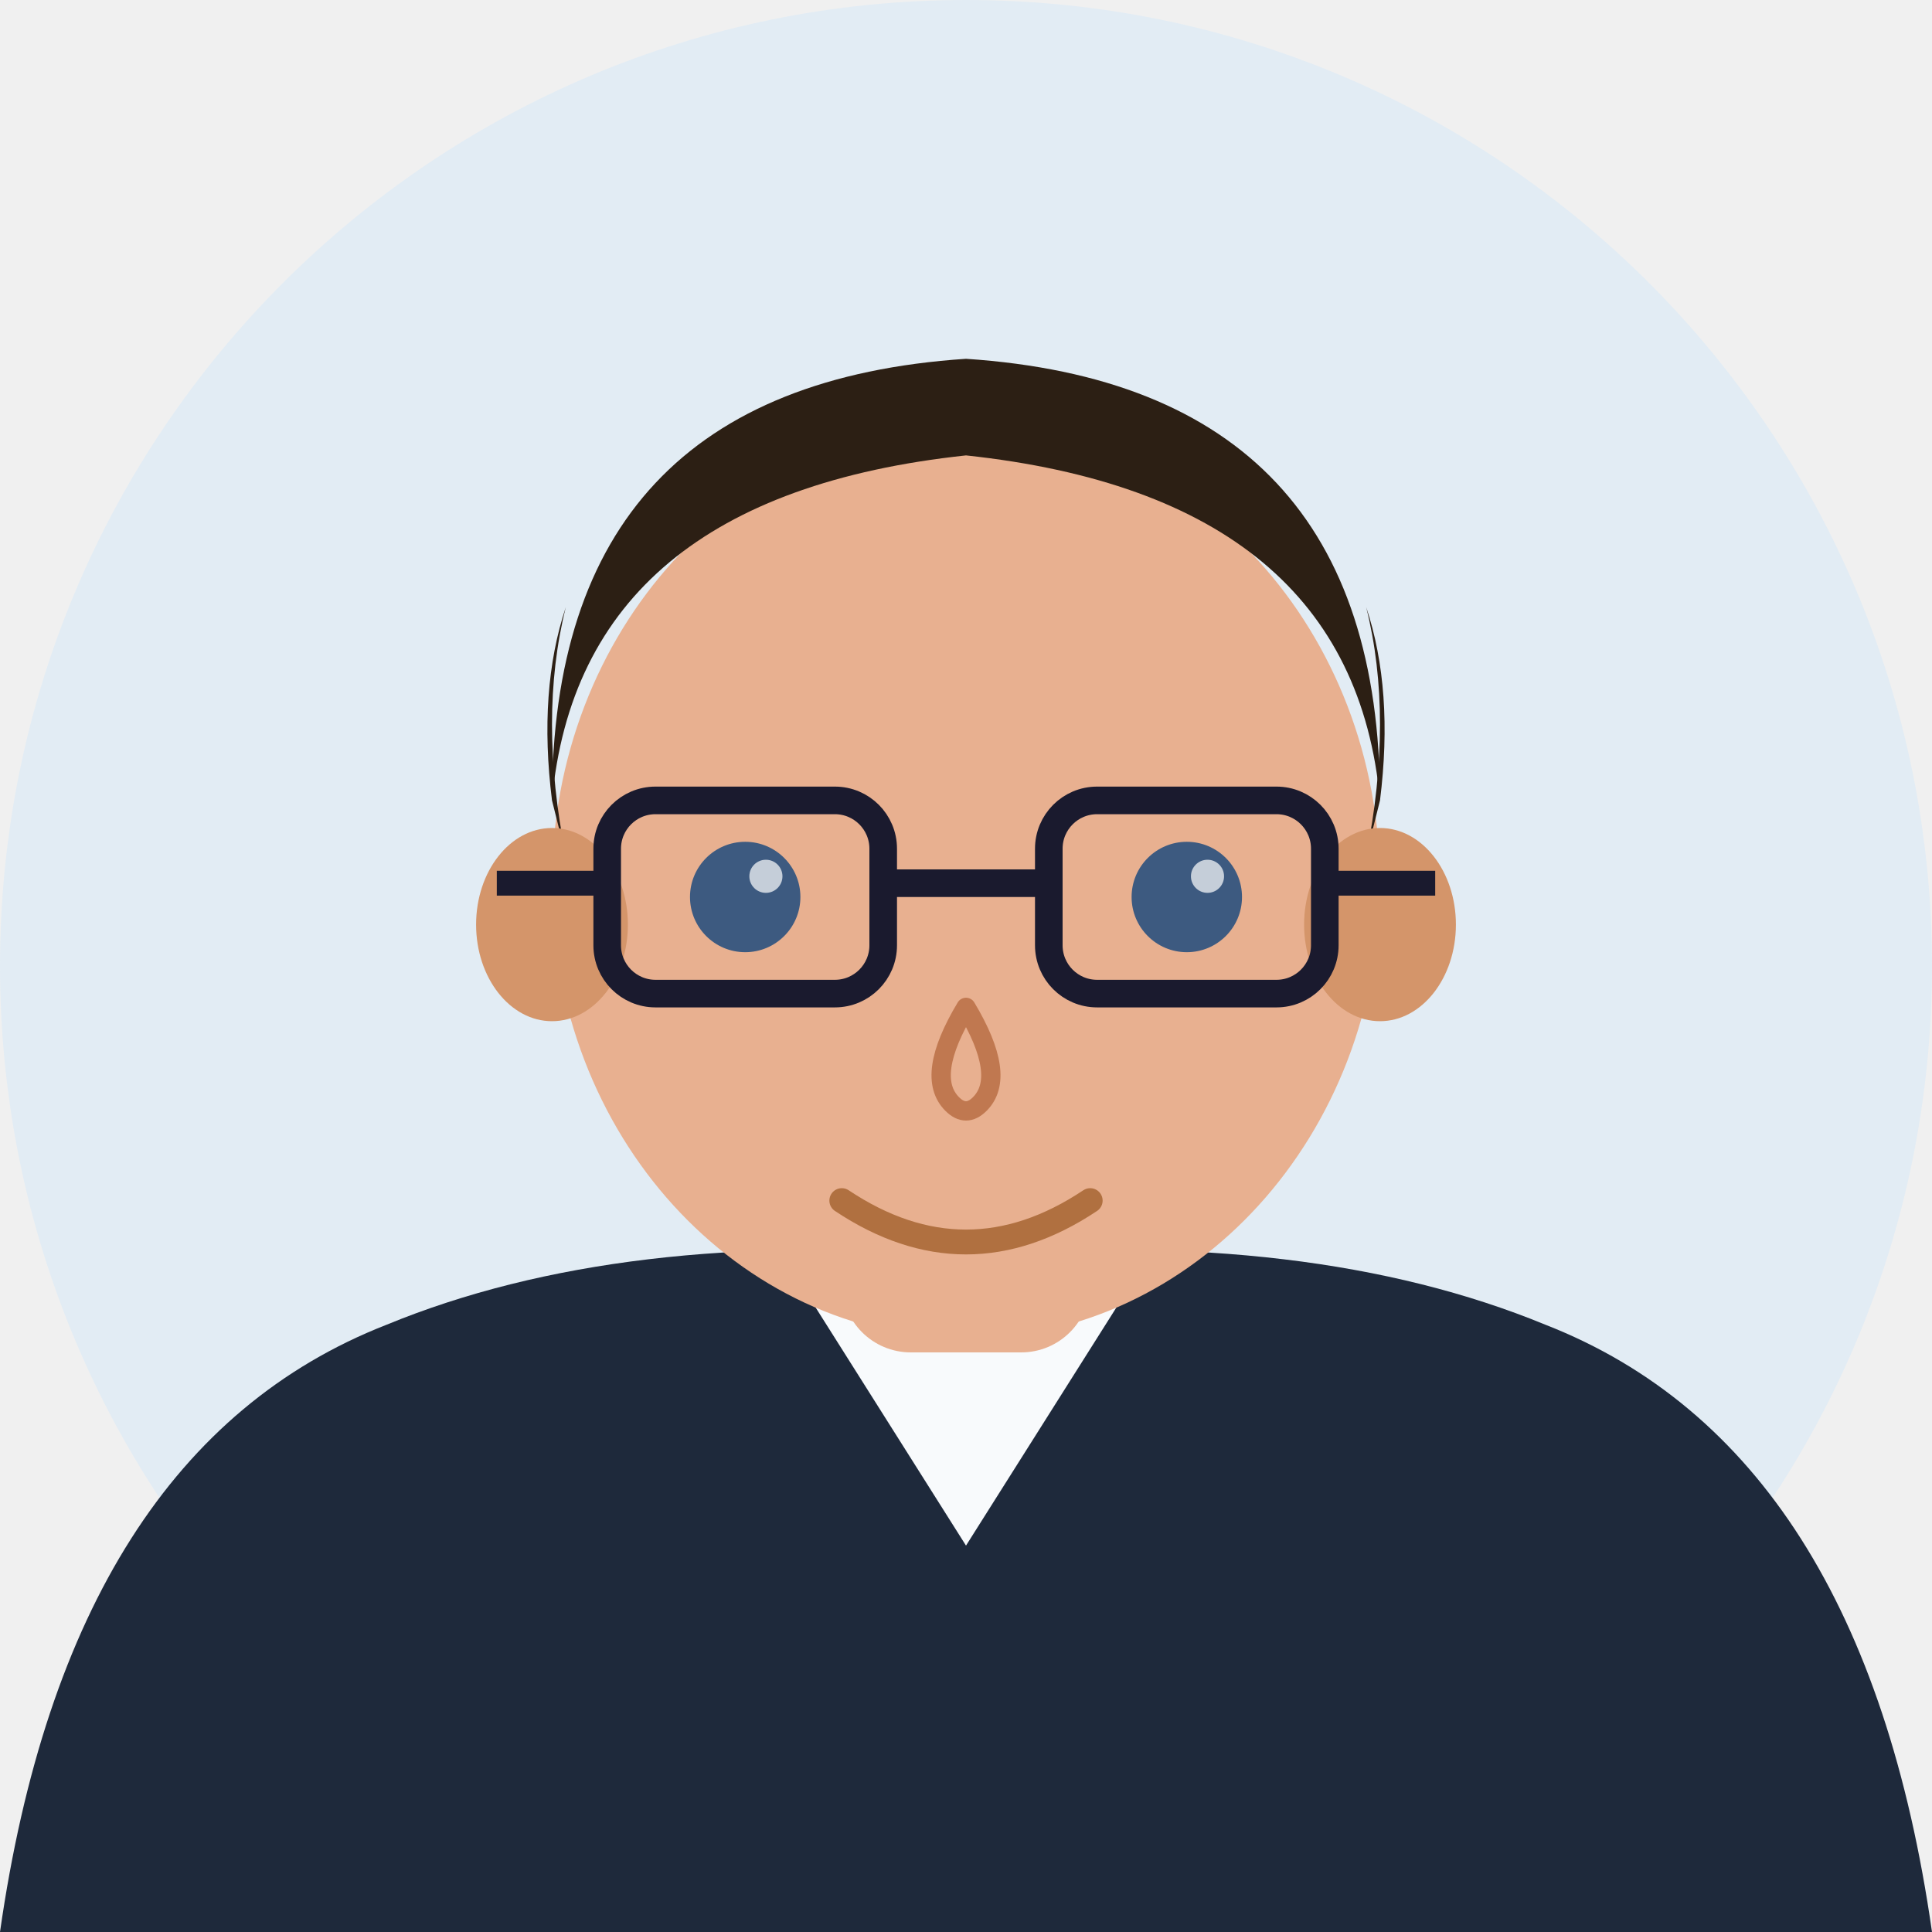
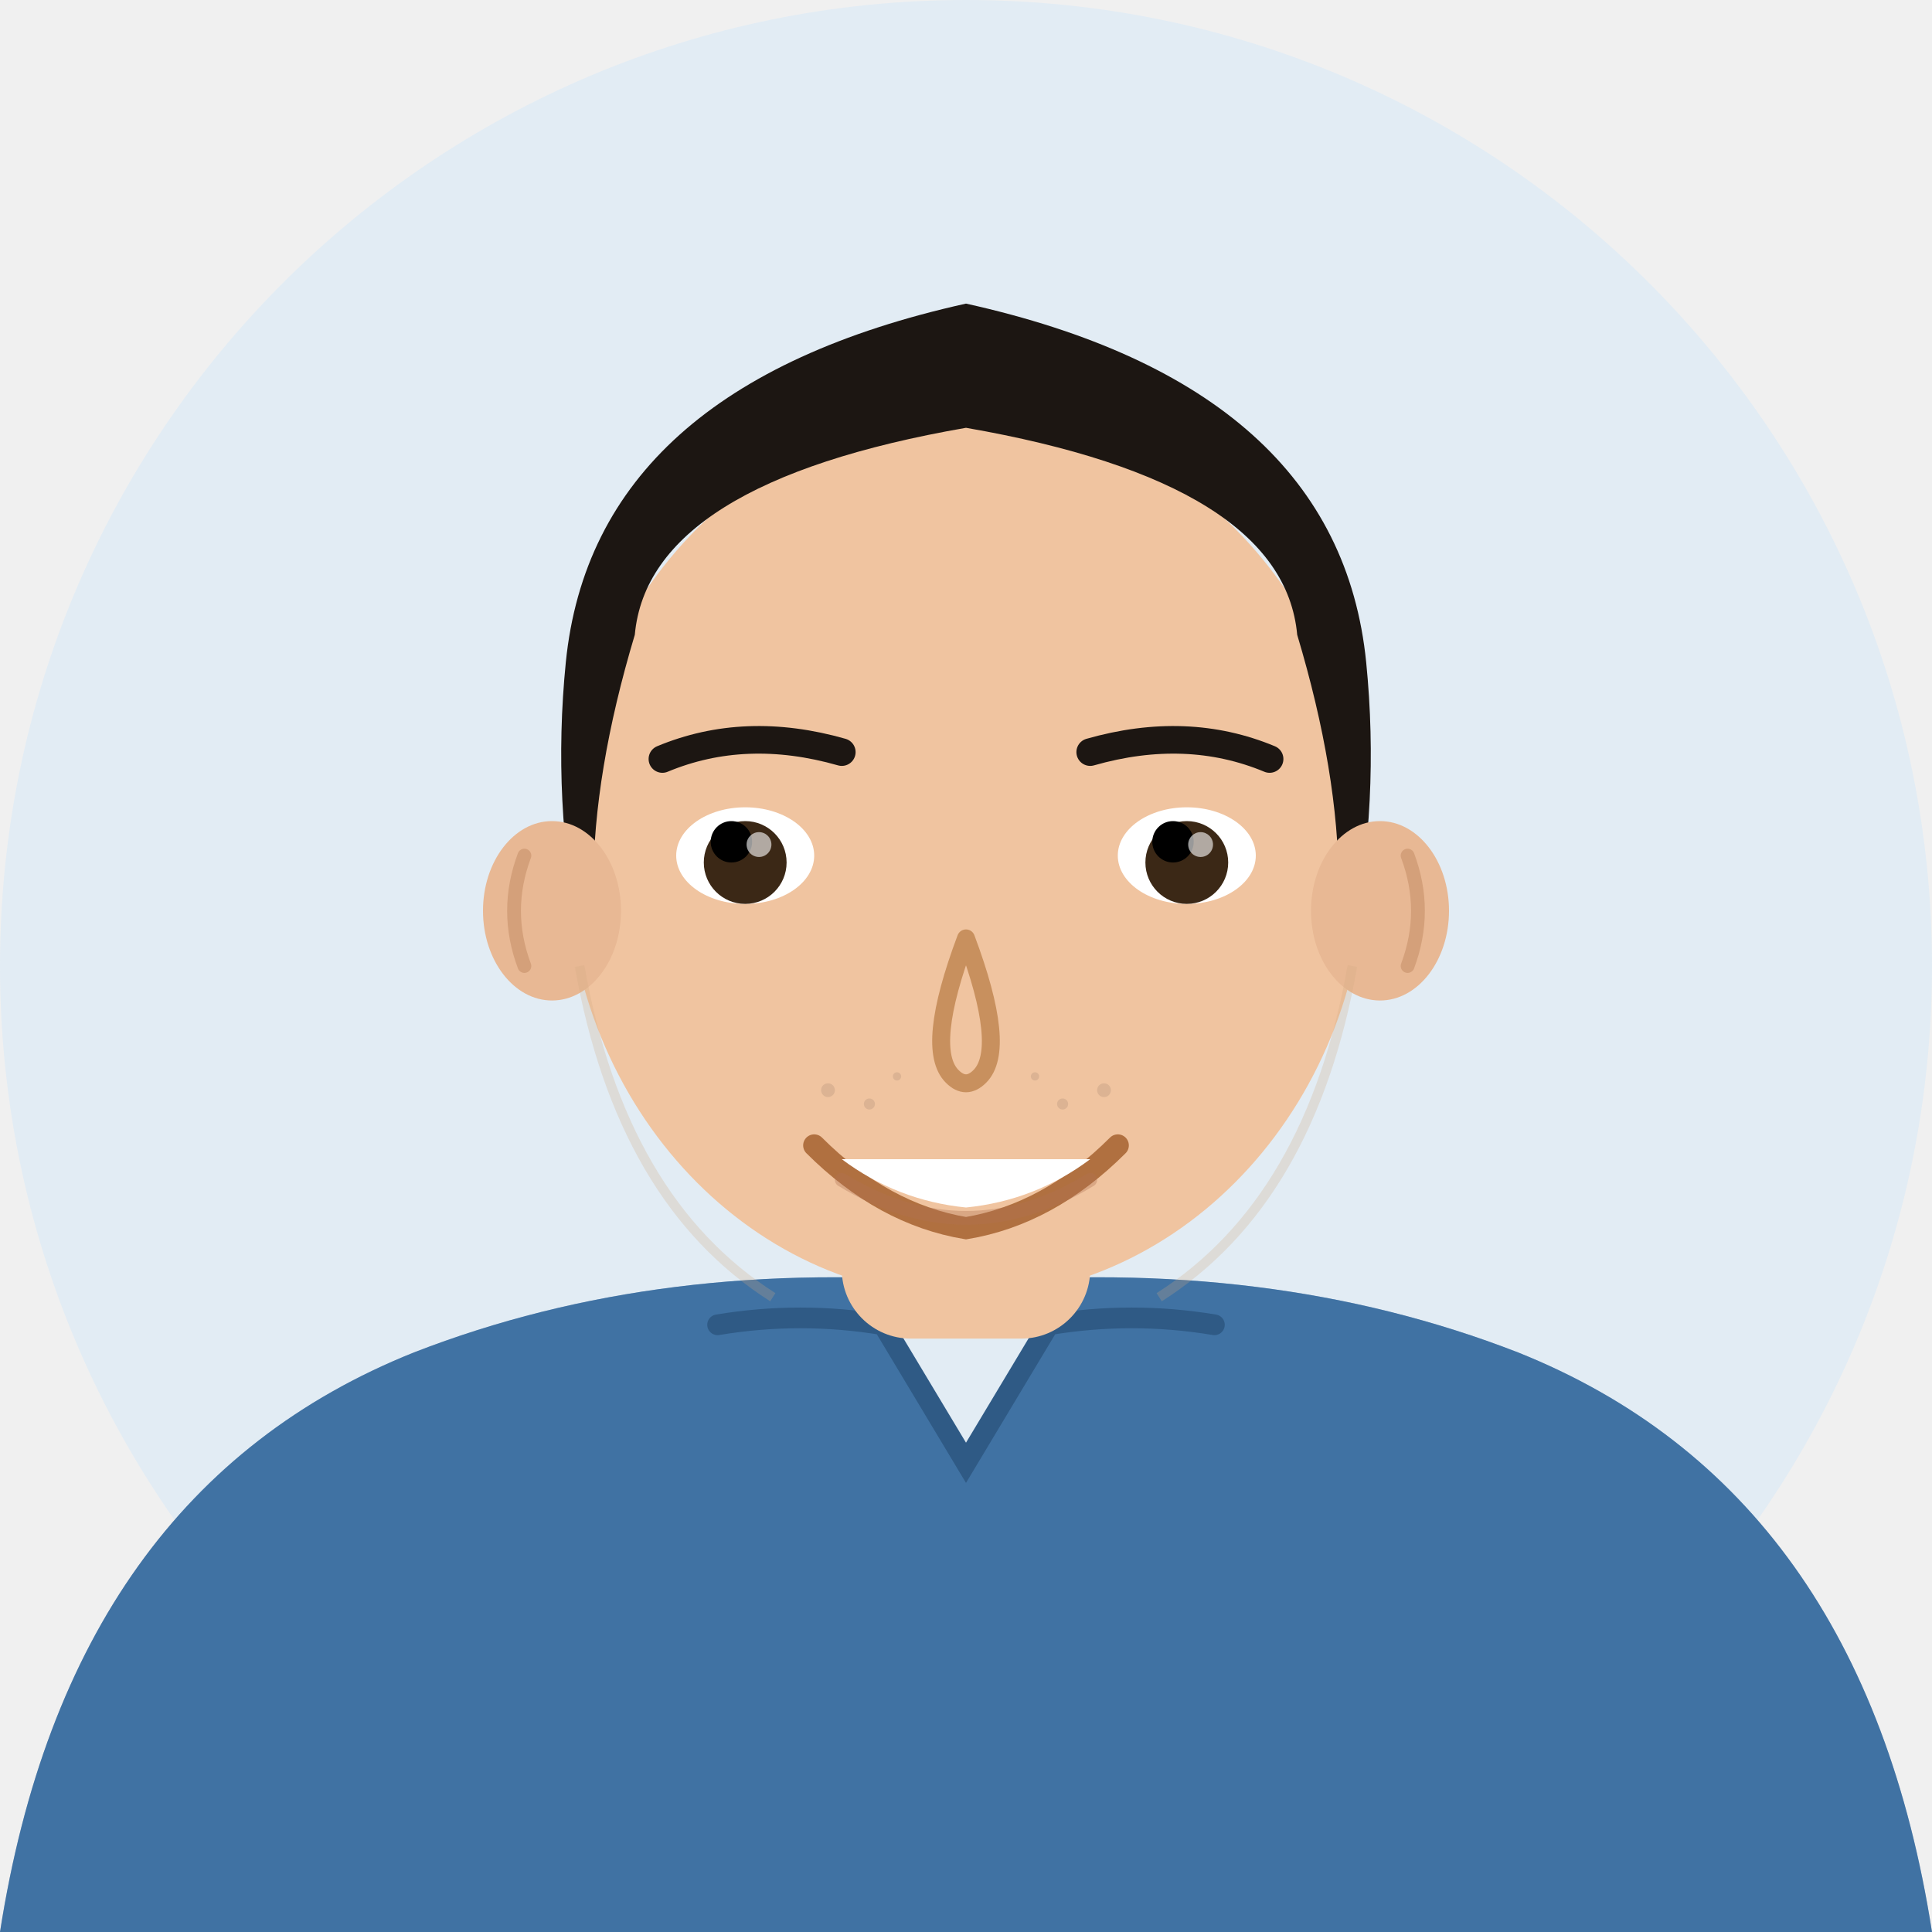
<svg xmlns="http://www.w3.org/2000/svg" viewBox="0 0 140 140" width="140" height="140">
  <circle cx="70" cy="70" r="70" fill="#e2ecf4" />
-   <path d="M 0 140 Q 5 105 28 96 Q 45 89 70 91 Q 95 89 112 96 Q 135 105 140 140 Z" fill="#1e293b" />
-   <path d="M 58 93 L 70 112 L 82 93 Q 70 88 58 93 Z" fill="#f8fafc" />
-   <rect x="61" y="82" width="18" height="16" rx="5" fill="#e8b090" />
-   <ellipse cx="70" cy="64" rx="30" ry="33" fill="#e8b090" />
-   <path d="M 40 58 Q 40 28 70 26 Q 100 28 100 58 Q 98 36 70 33 Q 42 36 40 58 Z" fill="#2c1f14" />
-   <path d="M 40 58 Q 39 50 41 44 Q 39 52 41 62 Z" fill="#2c1f14" />
-   <path d="M 100 58 Q 101 50 99 44 Q 101 52 99 62 Z" fill="#2c1f14" />
-   <ellipse cx="40" cy="67" rx="5.5" ry="7" fill="#d4956a" />
-   <ellipse cx="100" cy="67" rx="5.5" ry="7" fill="#d4956a" />
-   <rect x="44" y="58" width="20" height="14" rx="3.5" fill="none" stroke="#1a1a2e" stroke-width="2" />
-   <rect x="76" y="58" width="20" height="14" rx="3.5" fill="none" stroke="#1a1a2e" stroke-width="2" />
-   <line x1="64" y1="64" x2="76" y2="64" stroke="#1a1a2e" stroke-width="2" />
-   <line x1="36" y1="64" x2="44" y2="64" stroke="#1a1a2e" stroke-width="1.8" />
-   <line x1="96" y1="64" x2="104" y2="64" stroke="#1a1a2e" stroke-width="1.8" />
-   <circle cx="54" cy="65" r="4" fill="#3d5a80" />
-   <circle cx="86" cy="65" r="4" fill="#3d5a80" />
-   <circle cx="55.5" cy="63.5" r="1.2" fill="#ffffff" opacity="0.7" />
-   <circle cx="87.5" cy="63.5" r="1.2" fill="#ffffff" opacity="0.7" />
-   <path d="M 70 73 Q 67 78 69 80 Q 70 81 71 80 Q 73 78 70 73" fill="none" stroke="#c07850" stroke-width="1.4" stroke-linecap="round" />
-   <path d="M 61 87 Q 70 93 79 87" stroke="#b07040" stroke-width="1.8" fill="none" stroke-linecap="round" />
+   <path d="M 0 140 Q 5 108 30 98 Q 48 91 70 93 Q 92 91 110 98 Q 135 108 140 140 Z" fill="#3b6b9c" />
+   <path d="M 0 140 Q 5 108 30 98 Q 48 91 70 93 Q 92 91 110 98 Q 135 108 140 140 Z" fill="#4a7db0" opacity="0.35" />
+   <path d="M 52 96 Q 58 95 64 96 L 70 106 L 76 96 Q 82 95 88 96" fill="#e2ecf4" stroke="none" />
+   <path d="M 52 96 Q 58 95 64 96 L 70 106 L 76 96 Q 82 95 88 96" fill="none" stroke="#2f5a85" stroke-width="1.5" stroke-linecap="round" />
+   <rect x="61" y="82" width="18" height="15" rx="5" fill="#f0c4a0" />
+   <ellipse cx="70" cy="62" rx="29" ry="32" fill="#f0c4a0" />
+   <path d="M 42 68 Q 40 58 41 48 Q 43 28 70 22 Q 97 28 99 48 Q 100 58 98 68 L 97 64 Q 97 56 94 46 Q 93 35 70 31 Q 47 35 46 46 Q 43 56 43 64 Z" fill="#1c1612" />
+   <ellipse cx="40" cy="66" rx="5" ry="6.5" fill="#e8b894" />
+   <path d="M 38 62 Q 36.5 66 38 70" fill="none" stroke="#d4a07a" stroke-width="1" stroke-linecap="round" />
+   <ellipse cx="100" cy="66" rx="5" ry="6.5" fill="#e8b894" />
+   <path d="M 102 62 Q 103.5 66 102 70" fill="none" stroke="#d4a07a" stroke-width="1" stroke-linecap="round" />
+   <path d="M 48 55 Q 54 52.5 61 54.5" stroke="#1c1612" stroke-width="2" fill="none" stroke-linecap="round" />
+   <path d="M 79 54.5 Q 86 52.5 92 55" stroke="#1c1612" stroke-width="2" fill="none" stroke-linecap="round" />
+   <ellipse cx="54" cy="62" rx="5" ry="3.5" fill="#ffffff" />
+   <ellipse cx="86" cy="62" rx="5" ry="3.5" fill="#ffffff" />
+   <circle cx="54" cy="62.5" r="3" fill="#3b2816" />
+   <circle cx="86" cy="62.5" r="3" fill="#3b2816" />
+   <circle cx="53" cy="61" r="1.5" fill="#000000" />
+   <circle cx="85" cy="61" r="1.5" fill="#000000" />
+   <circle cx="55" cy="61.2" r="0.9" fill="#ffffff" opacity="0.6" />
+   <circle cx="87" cy="61.2" r="0.9" fill="#ffffff" opacity="0.6" />
+   <path d="M 70 68 Q 67 76 69 78 Q 70 79 71 78 Q 73 76 70 68" fill="none" stroke="#c8905e" stroke-width="1.3" stroke-linecap="round" />
+   <path d="M 59 83 Q 64 88 70 89 Q 76 88 81 83" stroke="#b07040" stroke-width="1.6" fill="none" stroke-linecap="round" />
+   <path d="M 61 84 Q 65 87 70 87.5 Q 75 87 79 84" fill="#ffffff" />
+   <path d="M 61 85.5 Q 70 91 79 85.5" fill="none" stroke="#b07050" stroke-width="1" stroke-linecap="round" opacity="0.35" />
+   <g opacity="0.2" fill="#8a7060">
+     <circle cx="60" cy="79" r="0.5" />
+     <circle cx="63" cy="80" r="0.4" />
+     <circle cx="77" cy="80" r="0.4" />
+     <circle cx="80" cy="79" r="0.5" />
+     <circle cx="65" cy="78" r="0.3" />
+     <circle cx="75" cy="78" r="0.3" />
+   </g>
+   <path d="M 42 70 Q 45 87 56 94" fill="none" stroke="#d0a880" stroke-width="0.7" opacity="0.25" />
+   <path d="M 98 70 Q 95 87 84 94" fill="none" stroke="#d0a880" stroke-width="0.7" opacity="0.25" />
</svg>
